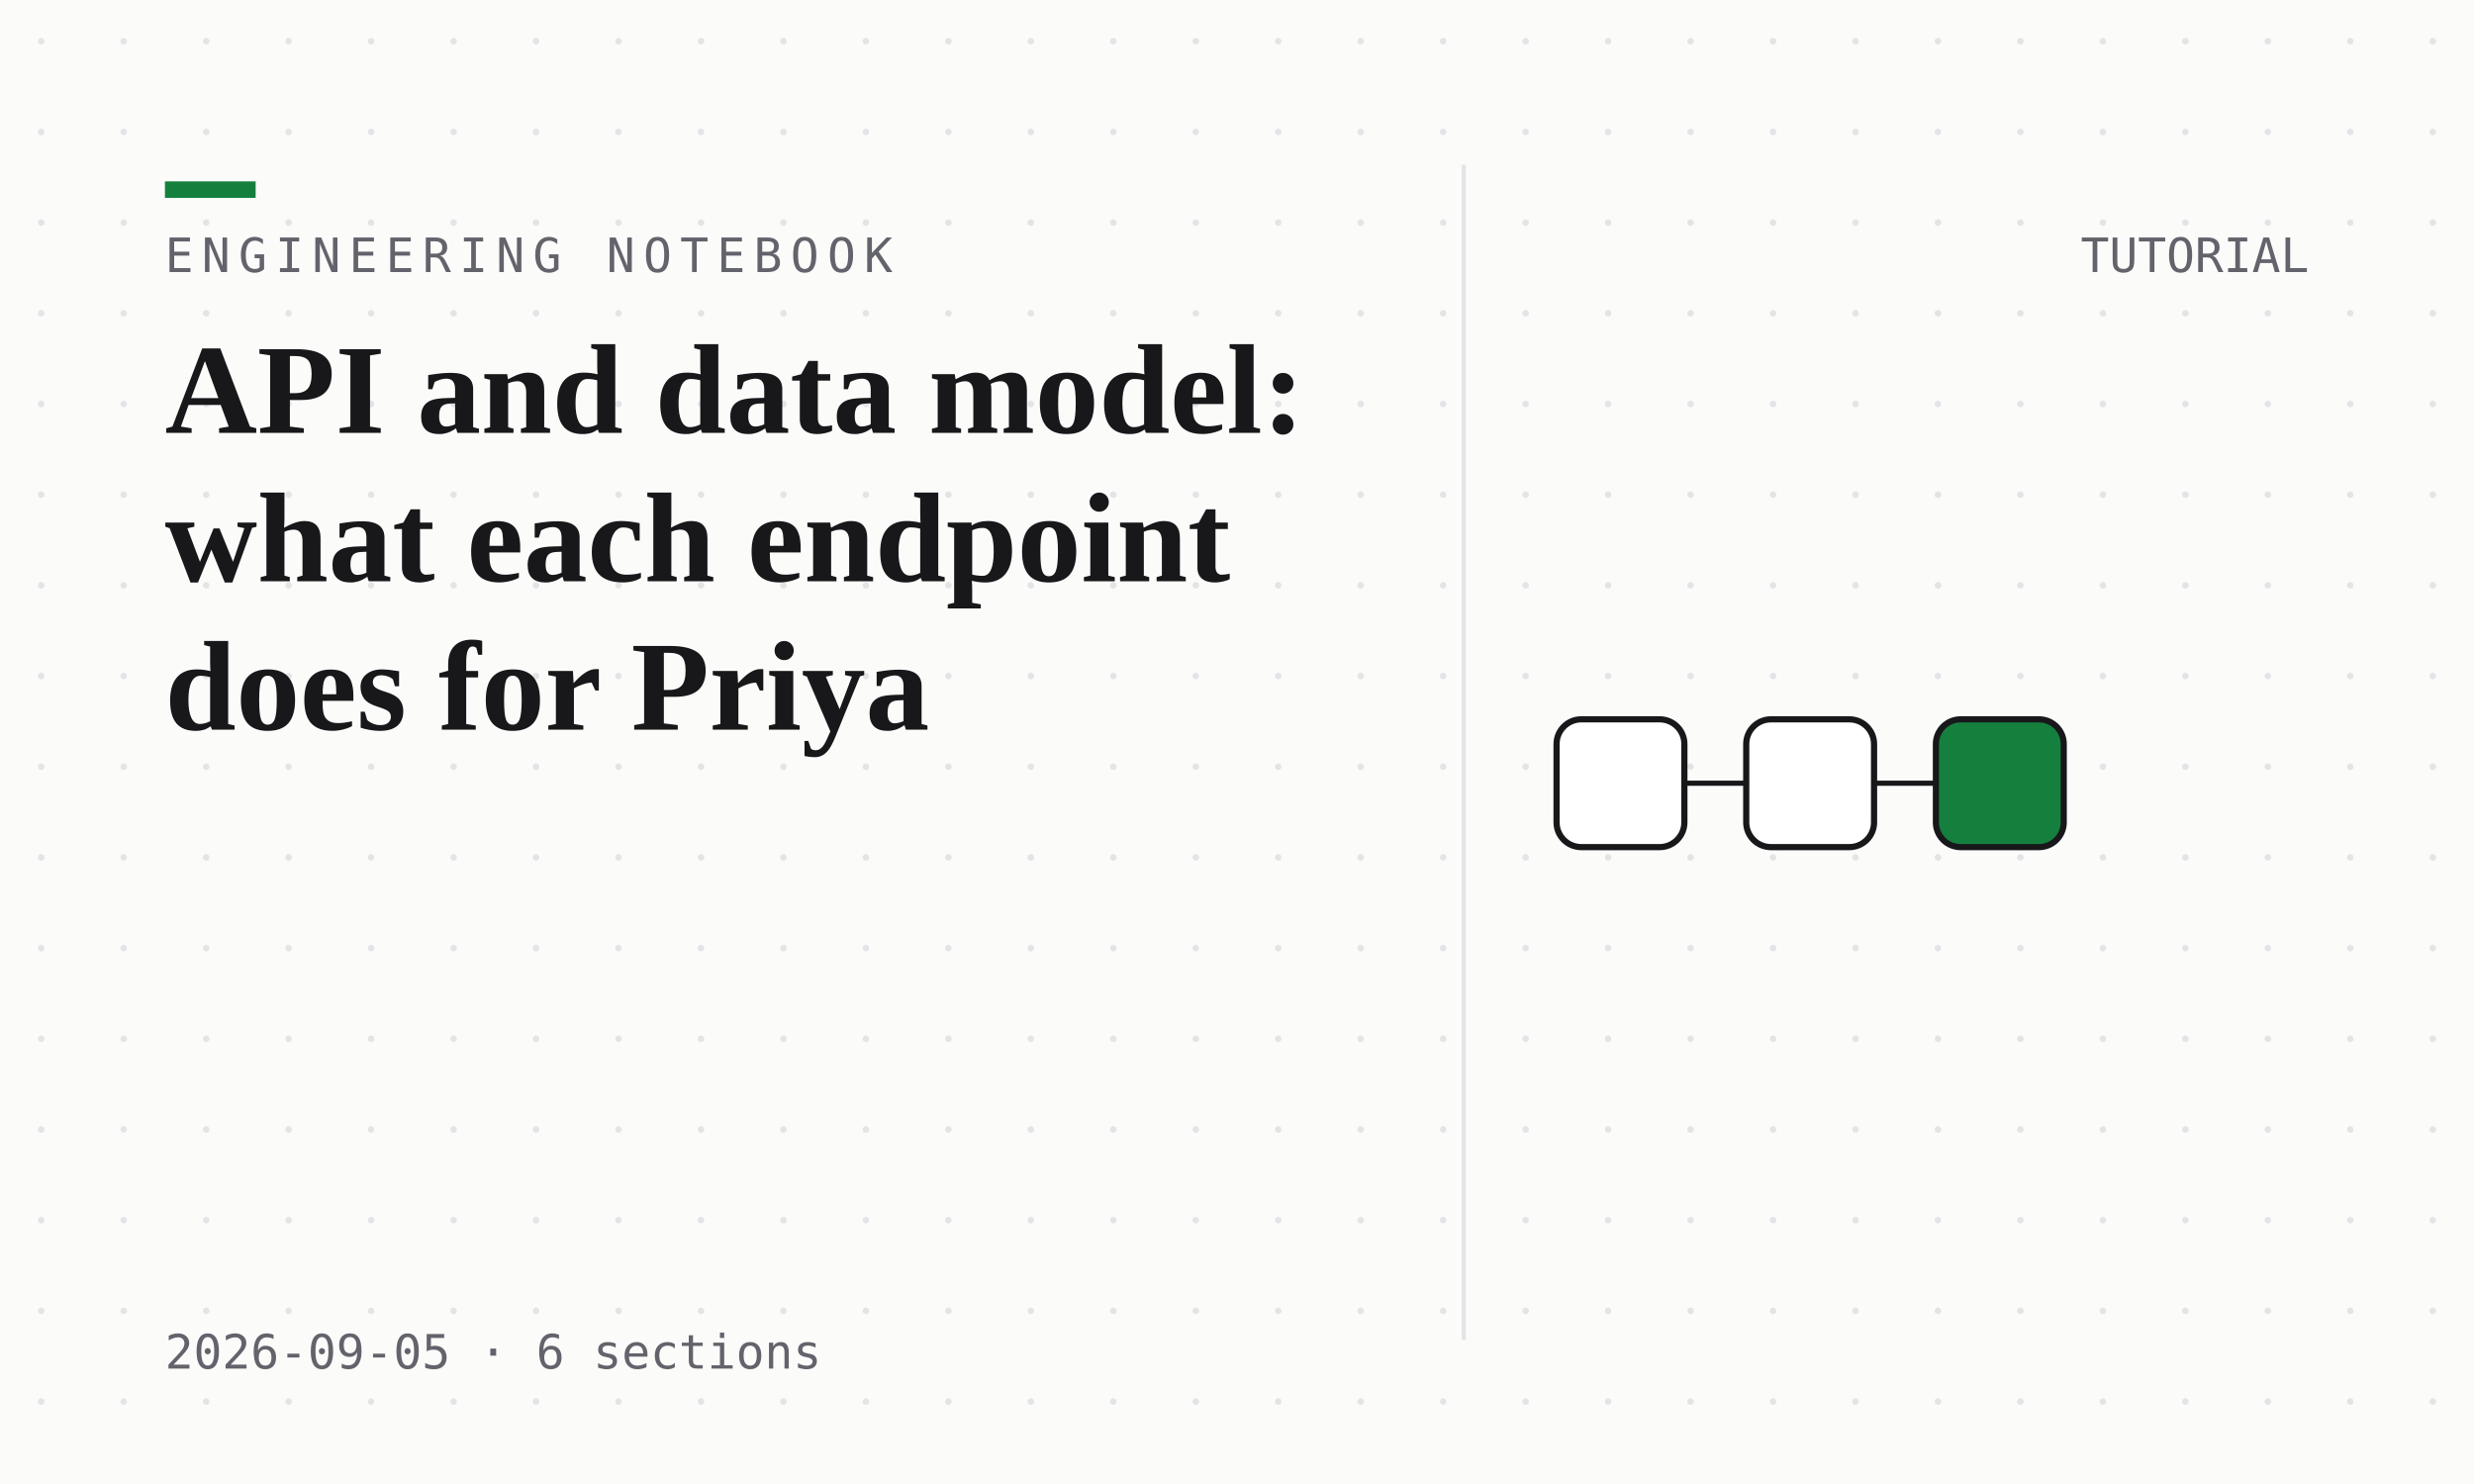
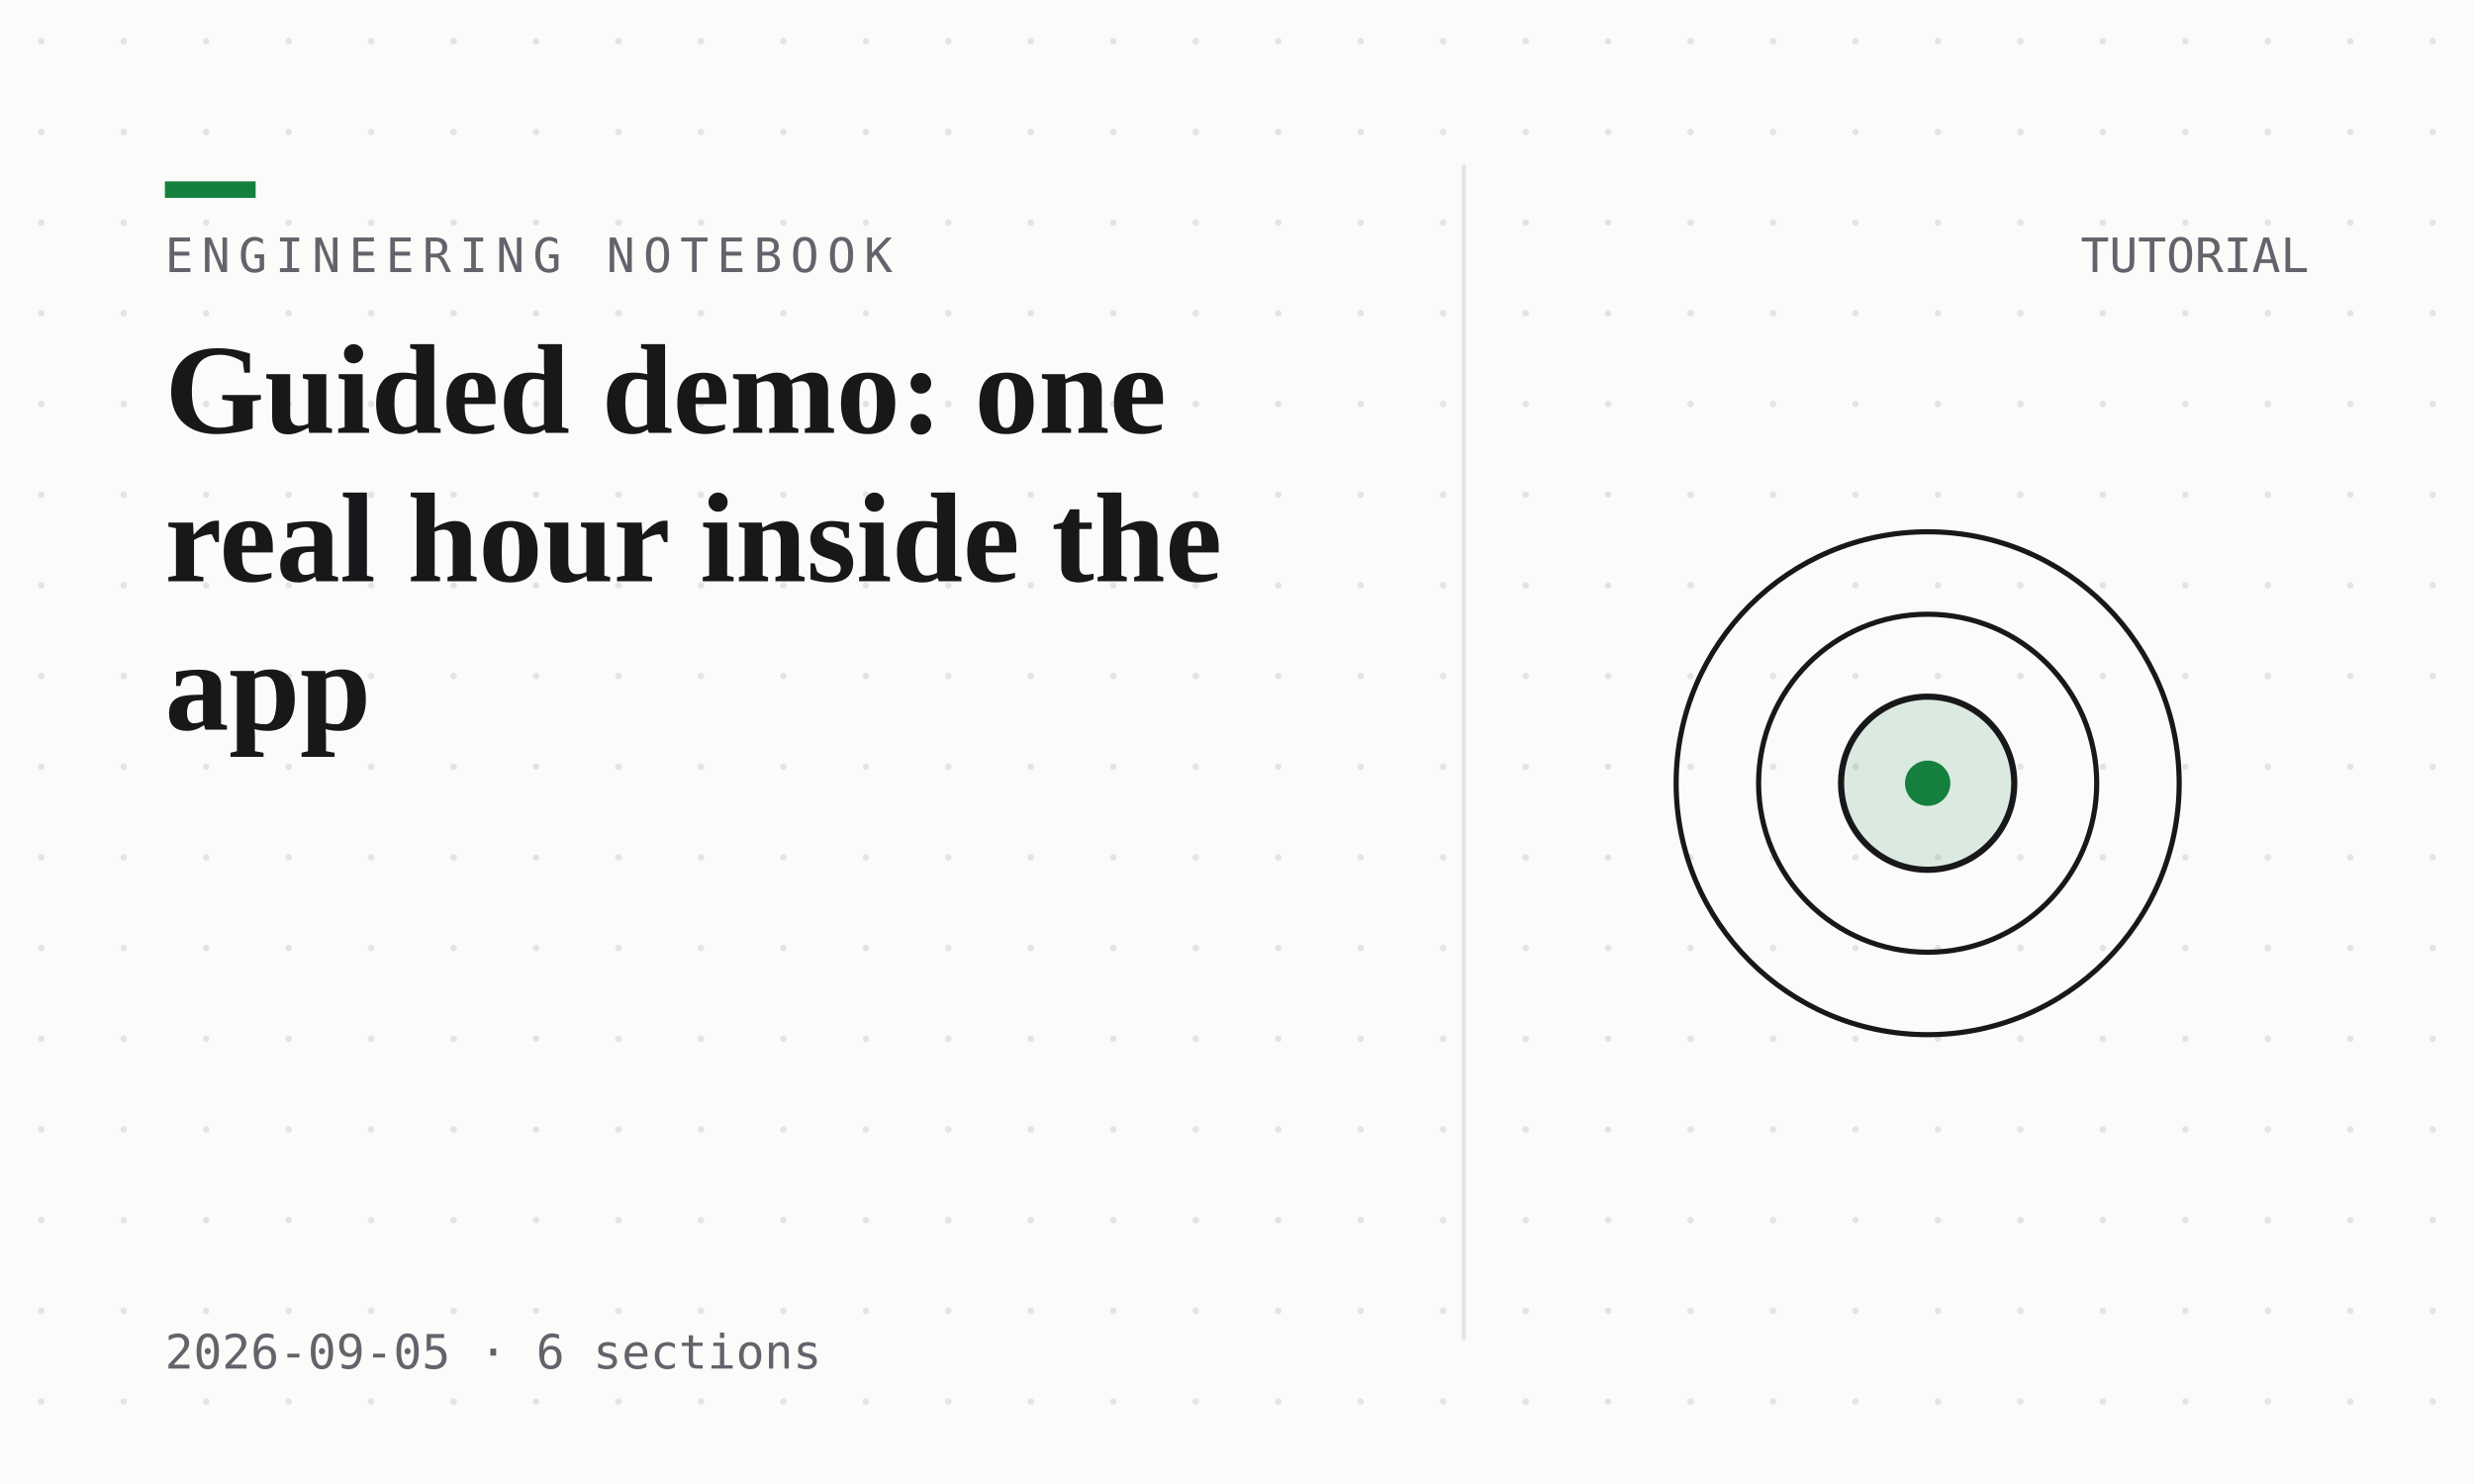
- <svg xmlns="http://www.w3.org/2000/svg" width="1200" height="720" viewBox="0 0 1200 720" role="img" aria-label="API and data model: what each endpoint does for Priya">
+ <svg xmlns="http://www.w3.org/2000/svg" width="1200" height="720" viewBox="0 0 1200 720" role="img" aria-label="Guided demo: one real hour inside the app">
  <rect width="1200" height="720" fill="#fbfbfa" />
  <g fill="#e4e4e7">
    <circle cx="20" cy="20" r="1.6" />
    <circle cx="60" cy="20" r="1.6" />
    <circle cx="100" cy="20" r="1.6" />
    <circle cx="140" cy="20" r="1.6" />
    <circle cx="180" cy="20" r="1.6" />
    <circle cx="220" cy="20" r="1.6" />
    <circle cx="260" cy="20" r="1.6" />
    <circle cx="300" cy="20" r="1.6" />
    <circle cx="340" cy="20" r="1.6" />
    <circle cx="380" cy="20" r="1.6" />
    <circle cx="420" cy="20" r="1.6" />
    <circle cx="460" cy="20" r="1.6" />
    <circle cx="500" cy="20" r="1.6" />
    <circle cx="540" cy="20" r="1.6" />
    <circle cx="580" cy="20" r="1.6" />
    <circle cx="620" cy="20" r="1.6" />
    <circle cx="660" cy="20" r="1.6" />
    <circle cx="700" cy="20" r="1.6" />
    <circle cx="740" cy="20" r="1.6" />
    <circle cx="780" cy="20" r="1.6" />
    <circle cx="820" cy="20" r="1.6" />
    <circle cx="860" cy="20" r="1.6" />
    <circle cx="900" cy="20" r="1.6" />
    <circle cx="940" cy="20" r="1.6" />
    <circle cx="980" cy="20" r="1.6" />
    <circle cx="1020" cy="20" r="1.6" />
    <circle cx="1060" cy="20" r="1.6" />
    <circle cx="1100" cy="20" r="1.6" />
    <circle cx="1140" cy="20" r="1.6" />
    <circle cx="1180" cy="20" r="1.6" />
    <circle cx="20" cy="64" r="1.6" />
    <circle cx="60" cy="64" r="1.6" />
    <circle cx="100" cy="64" r="1.6" />
    <circle cx="140" cy="64" r="1.6" />
    <circle cx="180" cy="64" r="1.6" />
    <circle cx="220" cy="64" r="1.6" />
    <circle cx="260" cy="64" r="1.6" />
    <circle cx="300" cy="64" r="1.6" />
    <circle cx="340" cy="64" r="1.6" />
    <circle cx="380" cy="64" r="1.6" />
    <circle cx="420" cy="64" r="1.6" />
    <circle cx="460" cy="64" r="1.6" />
    <circle cx="500" cy="64" r="1.6" />
    <circle cx="540" cy="64" r="1.6" />
    <circle cx="580" cy="64" r="1.6" />
    <circle cx="620" cy="64" r="1.6" />
    <circle cx="660" cy="64" r="1.6" />
    <circle cx="700" cy="64" r="1.6" />
    <circle cx="740" cy="64" r="1.6" />
    <circle cx="780" cy="64" r="1.6" />
    <circle cx="820" cy="64" r="1.6" />
    <circle cx="860" cy="64" r="1.6" />
    <circle cx="900" cy="64" r="1.6" />
    <circle cx="940" cy="64" r="1.6" />
    <circle cx="980" cy="64" r="1.6" />
    <circle cx="1020" cy="64" r="1.6" />
    <circle cx="1060" cy="64" r="1.6" />
    <circle cx="1100" cy="64" r="1.6" />
    <circle cx="1140" cy="64" r="1.6" />
    <circle cx="1180" cy="64" r="1.6" />
    <circle cx="20" cy="108" r="1.6" />
    <circle cx="60" cy="108" r="1.6" />
    <circle cx="100" cy="108" r="1.6" />
    <circle cx="140" cy="108" r="1.6" />
    <circle cx="180" cy="108" r="1.6" />
    <circle cx="220" cy="108" r="1.6" />
    <circle cx="260" cy="108" r="1.6" />
    <circle cx="300" cy="108" r="1.6" />
    <circle cx="340" cy="108" r="1.6" />
    <circle cx="380" cy="108" r="1.6" />
    <circle cx="420" cy="108" r="1.6" />
    <circle cx="460" cy="108" r="1.6" />
    <circle cx="500" cy="108" r="1.6" />
    <circle cx="540" cy="108" r="1.6" />
    <circle cx="580" cy="108" r="1.6" />
    <circle cx="620" cy="108" r="1.6" />
    <circle cx="660" cy="108" r="1.6" />
    <circle cx="700" cy="108" r="1.6" />
    <circle cx="740" cy="108" r="1.6" />
    <circle cx="780" cy="108" r="1.6" />
    <circle cx="820" cy="108" r="1.6" />
    <circle cx="860" cy="108" r="1.6" />
    <circle cx="900" cy="108" r="1.6" />
    <circle cx="940" cy="108" r="1.6" />
    <circle cx="980" cy="108" r="1.6" />
    <circle cx="1020" cy="108" r="1.6" />
    <circle cx="1060" cy="108" r="1.6" />
    <circle cx="1100" cy="108" r="1.6" />
    <circle cx="1140" cy="108" r="1.6" />
    <circle cx="1180" cy="108" r="1.6" />
    <circle cx="20" cy="152" r="1.6" />
    <circle cx="60" cy="152" r="1.6" />
    <circle cx="100" cy="152" r="1.6" />
    <circle cx="140" cy="152" r="1.6" />
    <circle cx="180" cy="152" r="1.6" />
    <circle cx="220" cy="152" r="1.6" />
    <circle cx="260" cy="152" r="1.6" />
    <circle cx="300" cy="152" r="1.6" />
    <circle cx="340" cy="152" r="1.6" />
    <circle cx="380" cy="152" r="1.6" />
    <circle cx="420" cy="152" r="1.6" />
    <circle cx="460" cy="152" r="1.6" />
    <circle cx="500" cy="152" r="1.6" />
    <circle cx="540" cy="152" r="1.6" />
    <circle cx="580" cy="152" r="1.6" />
    <circle cx="620" cy="152" r="1.6" />
    <circle cx="660" cy="152" r="1.6" />
    <circle cx="700" cy="152" r="1.6" />
    <circle cx="740" cy="152" r="1.6" />
    <circle cx="780" cy="152" r="1.6" />
    <circle cx="820" cy="152" r="1.6" />
    <circle cx="860" cy="152" r="1.6" />
    <circle cx="900" cy="152" r="1.6" />
    <circle cx="940" cy="152" r="1.6" />
    <circle cx="980" cy="152" r="1.6" />
    <circle cx="1020" cy="152" r="1.6" />
    <circle cx="1060" cy="152" r="1.6" />
    <circle cx="1100" cy="152" r="1.6" />
    <circle cx="1140" cy="152" r="1.6" />
    <circle cx="1180" cy="152" r="1.6" />
    <circle cx="20" cy="196" r="1.6" />
    <circle cx="60" cy="196" r="1.6" />
    <circle cx="100" cy="196" r="1.6" />
    <circle cx="140" cy="196" r="1.6" />
    <circle cx="180" cy="196" r="1.6" />
    <circle cx="220" cy="196" r="1.6" />
    <circle cx="260" cy="196" r="1.6" />
    <circle cx="300" cy="196" r="1.6" />
    <circle cx="340" cy="196" r="1.6" />
    <circle cx="380" cy="196" r="1.6" />
    <circle cx="420" cy="196" r="1.6" />
    <circle cx="460" cy="196" r="1.6" />
    <circle cx="500" cy="196" r="1.6" />
    <circle cx="540" cy="196" r="1.6" />
    <circle cx="580" cy="196" r="1.6" />
    <circle cx="620" cy="196" r="1.6" />
    <circle cx="660" cy="196" r="1.6" />
    <circle cx="700" cy="196" r="1.6" />
    <circle cx="740" cy="196" r="1.6" />
    <circle cx="780" cy="196" r="1.6" />
    <circle cx="820" cy="196" r="1.6" />
    <circle cx="860" cy="196" r="1.6" />
    <circle cx="900" cy="196" r="1.6" />
    <circle cx="940" cy="196" r="1.6" />
    <circle cx="980" cy="196" r="1.6" />
    <circle cx="1020" cy="196" r="1.6" />
    <circle cx="1060" cy="196" r="1.6" />
    <circle cx="1100" cy="196" r="1.6" />
    <circle cx="1140" cy="196" r="1.6" />
    <circle cx="1180" cy="196" r="1.6" />
    <circle cx="20" cy="240" r="1.6" />
    <circle cx="60" cy="240" r="1.6" />
    <circle cx="100" cy="240" r="1.6" />
    <circle cx="140" cy="240" r="1.6" />
    <circle cx="180" cy="240" r="1.6" />
    <circle cx="220" cy="240" r="1.6" />
    <circle cx="260" cy="240" r="1.6" />
    <circle cx="300" cy="240" r="1.6" />
    <circle cx="340" cy="240" r="1.6" />
    <circle cx="380" cy="240" r="1.6" />
    <circle cx="420" cy="240" r="1.6" />
    <circle cx="460" cy="240" r="1.6" />
    <circle cx="500" cy="240" r="1.6" />
    <circle cx="540" cy="240" r="1.6" />
    <circle cx="580" cy="240" r="1.6" />
    <circle cx="620" cy="240" r="1.6" />
    <circle cx="660" cy="240" r="1.6" />
    <circle cx="700" cy="240" r="1.6" />
    <circle cx="740" cy="240" r="1.6" />
    <circle cx="780" cy="240" r="1.6" />
    <circle cx="820" cy="240" r="1.6" />
    <circle cx="860" cy="240" r="1.6" />
    <circle cx="900" cy="240" r="1.6" />
    <circle cx="940" cy="240" r="1.6" />
    <circle cx="980" cy="240" r="1.6" />
    <circle cx="1020" cy="240" r="1.6" />
    <circle cx="1060" cy="240" r="1.6" />
    <circle cx="1100" cy="240" r="1.6" />
    <circle cx="1140" cy="240" r="1.6" />
    <circle cx="1180" cy="240" r="1.6" />
    <circle cx="20" cy="284" r="1.6" />
    <circle cx="60" cy="284" r="1.6" />
    <circle cx="100" cy="284" r="1.6" />
    <circle cx="140" cy="284" r="1.6" />
    <circle cx="180" cy="284" r="1.6" />
    <circle cx="220" cy="284" r="1.6" />
    <circle cx="260" cy="284" r="1.6" />
    <circle cx="300" cy="284" r="1.6" />
    <circle cx="340" cy="284" r="1.6" />
    <circle cx="380" cy="284" r="1.6" />
    <circle cx="420" cy="284" r="1.6" />
    <circle cx="460" cy="284" r="1.6" />
    <circle cx="500" cy="284" r="1.6" />
    <circle cx="540" cy="284" r="1.6" />
    <circle cx="580" cy="284" r="1.6" />
    <circle cx="620" cy="284" r="1.6" />
    <circle cx="660" cy="284" r="1.6" />
    <circle cx="700" cy="284" r="1.6" />
    <circle cx="740" cy="284" r="1.6" />
    <circle cx="780" cy="284" r="1.6" />
    <circle cx="820" cy="284" r="1.6" />
    <circle cx="860" cy="284" r="1.6" />
    <circle cx="900" cy="284" r="1.6" />
    <circle cx="940" cy="284" r="1.6" />
    <circle cx="980" cy="284" r="1.6" />
    <circle cx="1020" cy="284" r="1.6" />
    <circle cx="1060" cy="284" r="1.6" />
    <circle cx="1100" cy="284" r="1.6" />
    <circle cx="1140" cy="284" r="1.6" />
    <circle cx="1180" cy="284" r="1.6" />
    <circle cx="20" cy="328" r="1.6" />
    <circle cx="60" cy="328" r="1.6" />
    <circle cx="100" cy="328" r="1.6" />
    <circle cx="140" cy="328" r="1.6" />
    <circle cx="180" cy="328" r="1.6" />
    <circle cx="220" cy="328" r="1.6" />
    <circle cx="260" cy="328" r="1.6" />
    <circle cx="300" cy="328" r="1.6" />
    <circle cx="340" cy="328" r="1.6" />
    <circle cx="380" cy="328" r="1.6" />
    <circle cx="420" cy="328" r="1.6" />
    <circle cx="460" cy="328" r="1.6" />
    <circle cx="500" cy="328" r="1.6" />
    <circle cx="540" cy="328" r="1.6" />
    <circle cx="580" cy="328" r="1.6" />
    <circle cx="620" cy="328" r="1.6" />
    <circle cx="660" cy="328" r="1.6" />
    <circle cx="700" cy="328" r="1.6" />
    <circle cx="740" cy="328" r="1.6" />
    <circle cx="780" cy="328" r="1.6" />
    <circle cx="820" cy="328" r="1.6" />
    <circle cx="860" cy="328" r="1.6" />
    <circle cx="900" cy="328" r="1.6" />
    <circle cx="940" cy="328" r="1.6" />
    <circle cx="980" cy="328" r="1.6" />
    <circle cx="1020" cy="328" r="1.6" />
    <circle cx="1060" cy="328" r="1.6" />
    <circle cx="1100" cy="328" r="1.6" />
    <circle cx="1140" cy="328" r="1.6" />
    <circle cx="1180" cy="328" r="1.6" />
    <circle cx="20" cy="372" r="1.6" />
    <circle cx="60" cy="372" r="1.6" />
    <circle cx="100" cy="372" r="1.6" />
    <circle cx="140" cy="372" r="1.6" />
    <circle cx="180" cy="372" r="1.6" />
    <circle cx="220" cy="372" r="1.6" />
    <circle cx="260" cy="372" r="1.6" />
    <circle cx="300" cy="372" r="1.6" />
    <circle cx="340" cy="372" r="1.6" />
    <circle cx="380" cy="372" r="1.6" />
    <circle cx="420" cy="372" r="1.6" />
    <circle cx="460" cy="372" r="1.6" />
    <circle cx="500" cy="372" r="1.6" />
    <circle cx="540" cy="372" r="1.6" />
    <circle cx="580" cy="372" r="1.6" />
    <circle cx="620" cy="372" r="1.6" />
    <circle cx="660" cy="372" r="1.6" />
    <circle cx="700" cy="372" r="1.6" />
    <circle cx="740" cy="372" r="1.6" />
    <circle cx="780" cy="372" r="1.6" />
    <circle cx="820" cy="372" r="1.6" />
    <circle cx="860" cy="372" r="1.6" />
    <circle cx="900" cy="372" r="1.6" />
    <circle cx="940" cy="372" r="1.6" />
    <circle cx="980" cy="372" r="1.6" />
    <circle cx="1020" cy="372" r="1.6" />
    <circle cx="1060" cy="372" r="1.6" />
    <circle cx="1100" cy="372" r="1.6" />
    <circle cx="1140" cy="372" r="1.6" />
    <circle cx="1180" cy="372" r="1.6" />
    <circle cx="20" cy="416" r="1.6" />
    <circle cx="60" cy="416" r="1.6" />
    <circle cx="100" cy="416" r="1.6" />
    <circle cx="140" cy="416" r="1.6" />
    <circle cx="180" cy="416" r="1.6" />
    <circle cx="220" cy="416" r="1.6" />
    <circle cx="260" cy="416" r="1.6" />
    <circle cx="300" cy="416" r="1.6" />
    <circle cx="340" cy="416" r="1.6" />
    <circle cx="380" cy="416" r="1.6" />
    <circle cx="420" cy="416" r="1.6" />
    <circle cx="460" cy="416" r="1.6" />
    <circle cx="500" cy="416" r="1.6" />
    <circle cx="540" cy="416" r="1.6" />
    <circle cx="580" cy="416" r="1.6" />
    <circle cx="620" cy="416" r="1.6" />
    <circle cx="660" cy="416" r="1.6" />
    <circle cx="700" cy="416" r="1.6" />
    <circle cx="740" cy="416" r="1.6" />
    <circle cx="780" cy="416" r="1.6" />
    <circle cx="820" cy="416" r="1.6" />
    <circle cx="860" cy="416" r="1.6" />
    <circle cx="900" cy="416" r="1.6" />
    <circle cx="940" cy="416" r="1.6" />
    <circle cx="980" cy="416" r="1.6" />
    <circle cx="1020" cy="416" r="1.6" />
    <circle cx="1060" cy="416" r="1.6" />
    <circle cx="1100" cy="416" r="1.6" />
    <circle cx="1140" cy="416" r="1.6" />
    <circle cx="1180" cy="416" r="1.6" />
    <circle cx="20" cy="460" r="1.6" />
    <circle cx="60" cy="460" r="1.6" />
    <circle cx="100" cy="460" r="1.6" />
    <circle cx="140" cy="460" r="1.6" />
    <circle cx="180" cy="460" r="1.6" />
    <circle cx="220" cy="460" r="1.6" />
    <circle cx="260" cy="460" r="1.6" />
    <circle cx="300" cy="460" r="1.6" />
    <circle cx="340" cy="460" r="1.6" />
    <circle cx="380" cy="460" r="1.6" />
    <circle cx="420" cy="460" r="1.6" />
    <circle cx="460" cy="460" r="1.6" />
    <circle cx="500" cy="460" r="1.6" />
    <circle cx="540" cy="460" r="1.6" />
    <circle cx="580" cy="460" r="1.6" />
    <circle cx="620" cy="460" r="1.6" />
    <circle cx="660" cy="460" r="1.6" />
    <circle cx="700" cy="460" r="1.6" />
    <circle cx="740" cy="460" r="1.6" />
    <circle cx="780" cy="460" r="1.6" />
    <circle cx="820" cy="460" r="1.6" />
    <circle cx="860" cy="460" r="1.6" />
    <circle cx="900" cy="460" r="1.6" />
    <circle cx="940" cy="460" r="1.6" />
    <circle cx="980" cy="460" r="1.6" />
    <circle cx="1020" cy="460" r="1.6" />
    <circle cx="1060" cy="460" r="1.6" />
    <circle cx="1100" cy="460" r="1.6" />
    <circle cx="1140" cy="460" r="1.6" />
    <circle cx="1180" cy="460" r="1.6" />
    <circle cx="20" cy="504" r="1.6" />
    <circle cx="60" cy="504" r="1.6" />
    <circle cx="100" cy="504" r="1.6" />
    <circle cx="140" cy="504" r="1.6" />
    <circle cx="180" cy="504" r="1.6" />
    <circle cx="220" cy="504" r="1.6" />
    <circle cx="260" cy="504" r="1.6" />
    <circle cx="300" cy="504" r="1.6" />
    <circle cx="340" cy="504" r="1.6" />
    <circle cx="380" cy="504" r="1.6" />
    <circle cx="420" cy="504" r="1.6" />
    <circle cx="460" cy="504" r="1.6" />
    <circle cx="500" cy="504" r="1.6" />
    <circle cx="540" cy="504" r="1.6" />
    <circle cx="580" cy="504" r="1.6" />
    <circle cx="620" cy="504" r="1.6" />
    <circle cx="660" cy="504" r="1.6" />
    <circle cx="700" cy="504" r="1.6" />
    <circle cx="740" cy="504" r="1.6" />
    <circle cx="780" cy="504" r="1.6" />
    <circle cx="820" cy="504" r="1.6" />
    <circle cx="860" cy="504" r="1.6" />
    <circle cx="900" cy="504" r="1.6" />
    <circle cx="940" cy="504" r="1.6" />
    <circle cx="980" cy="504" r="1.6" />
    <circle cx="1020" cy="504" r="1.6" />
    <circle cx="1060" cy="504" r="1.6" />
    <circle cx="1100" cy="504" r="1.6" />
    <circle cx="1140" cy="504" r="1.6" />
    <circle cx="1180" cy="504" r="1.6" />
    <circle cx="20" cy="548" r="1.6" />
    <circle cx="60" cy="548" r="1.6" />
    <circle cx="100" cy="548" r="1.6" />
    <circle cx="140" cy="548" r="1.6" />
    <circle cx="180" cy="548" r="1.6" />
    <circle cx="220" cy="548" r="1.6" />
    <circle cx="260" cy="548" r="1.6" />
    <circle cx="300" cy="548" r="1.6" />
    <circle cx="340" cy="548" r="1.6" />
    <circle cx="380" cy="548" r="1.6" />
    <circle cx="420" cy="548" r="1.6" />
    <circle cx="460" cy="548" r="1.6" />
    <circle cx="500" cy="548" r="1.6" />
    <circle cx="540" cy="548" r="1.6" />
    <circle cx="580" cy="548" r="1.6" />
    <circle cx="620" cy="548" r="1.6" />
    <circle cx="660" cy="548" r="1.6" />
    <circle cx="700" cy="548" r="1.6" />
    <circle cx="740" cy="548" r="1.6" />
    <circle cx="780" cy="548" r="1.6" />
    <circle cx="820" cy="548" r="1.6" />
    <circle cx="860" cy="548" r="1.6" />
    <circle cx="900" cy="548" r="1.6" />
    <circle cx="940" cy="548" r="1.6" />
    <circle cx="980" cy="548" r="1.6" />
    <circle cx="1020" cy="548" r="1.6" />
    <circle cx="1060" cy="548" r="1.6" />
    <circle cx="1100" cy="548" r="1.6" />
    <circle cx="1140" cy="548" r="1.6" />
    <circle cx="1180" cy="548" r="1.6" />
    <circle cx="20" cy="592" r="1.6" />
    <circle cx="60" cy="592" r="1.6" />
    <circle cx="100" cy="592" r="1.6" />
    <circle cx="140" cy="592" r="1.6" />
    <circle cx="180" cy="592" r="1.6" />
    <circle cx="220" cy="592" r="1.6" />
    <circle cx="260" cy="592" r="1.6" />
    <circle cx="300" cy="592" r="1.6" />
    <circle cx="340" cy="592" r="1.6" />
    <circle cx="380" cy="592" r="1.6" />
    <circle cx="420" cy="592" r="1.6" />
    <circle cx="460" cy="592" r="1.6" />
    <circle cx="500" cy="592" r="1.6" />
    <circle cx="540" cy="592" r="1.6" />
    <circle cx="580" cy="592" r="1.6" />
    <circle cx="620" cy="592" r="1.6" />
    <circle cx="660" cy="592" r="1.6" />
    <circle cx="700" cy="592" r="1.6" />
    <circle cx="740" cy="592" r="1.6" />
    <circle cx="780" cy="592" r="1.6" />
    <circle cx="820" cy="592" r="1.6" />
    <circle cx="860" cy="592" r="1.6" />
    <circle cx="900" cy="592" r="1.6" />
    <circle cx="940" cy="592" r="1.6" />
    <circle cx="980" cy="592" r="1.6" />
    <circle cx="1020" cy="592" r="1.6" />
    <circle cx="1060" cy="592" r="1.6" />
    <circle cx="1100" cy="592" r="1.6" />
    <circle cx="1140" cy="592" r="1.6" />
    <circle cx="1180" cy="592" r="1.6" />
    <circle cx="20" cy="636" r="1.6" />
    <circle cx="60" cy="636" r="1.6" />
    <circle cx="100" cy="636" r="1.6" />
    <circle cx="140" cy="636" r="1.6" />
    <circle cx="180" cy="636" r="1.6" />
    <circle cx="220" cy="636" r="1.6" />
    <circle cx="260" cy="636" r="1.6" />
    <circle cx="300" cy="636" r="1.6" />
    <circle cx="340" cy="636" r="1.6" />
    <circle cx="380" cy="636" r="1.6" />
    <circle cx="420" cy="636" r="1.6" />
    <circle cx="460" cy="636" r="1.6" />
    <circle cx="500" cy="636" r="1.6" />
    <circle cx="540" cy="636" r="1.6" />
    <circle cx="580" cy="636" r="1.6" />
    <circle cx="620" cy="636" r="1.6" />
    <circle cx="660" cy="636" r="1.6" />
    <circle cx="700" cy="636" r="1.6" />
    <circle cx="740" cy="636" r="1.6" />
    <circle cx="780" cy="636" r="1.6" />
    <circle cx="820" cy="636" r="1.6" />
    <circle cx="860" cy="636" r="1.6" />
    <circle cx="900" cy="636" r="1.6" />
    <circle cx="940" cy="636" r="1.6" />
    <circle cx="980" cy="636" r="1.6" />
    <circle cx="1020" cy="636" r="1.6" />
    <circle cx="1060" cy="636" r="1.6" />
    <circle cx="1100" cy="636" r="1.6" />
    <circle cx="1140" cy="636" r="1.6" />
    <circle cx="1180" cy="636" r="1.6" />
    <circle cx="20" cy="680" r="1.6" />
    <circle cx="60" cy="680" r="1.6" />
    <circle cx="100" cy="680" r="1.6" />
    <circle cx="140" cy="680" r="1.6" />
    <circle cx="180" cy="680" r="1.6" />
    <circle cx="220" cy="680" r="1.6" />
    <circle cx="260" cy="680" r="1.6" />
    <circle cx="300" cy="680" r="1.6" />
    <circle cx="340" cy="680" r="1.6" />
    <circle cx="380" cy="680" r="1.6" />
    <circle cx="420" cy="680" r="1.6" />
    <circle cx="460" cy="680" r="1.6" />
    <circle cx="500" cy="680" r="1.6" />
    <circle cx="540" cy="680" r="1.6" />
    <circle cx="580" cy="680" r="1.6" />
    <circle cx="620" cy="680" r="1.6" />
    <circle cx="660" cy="680" r="1.6" />
    <circle cx="700" cy="680" r="1.6" />
    <circle cx="740" cy="680" r="1.6" />
    <circle cx="780" cy="680" r="1.6" />
    <circle cx="820" cy="680" r="1.6" />
    <circle cx="860" cy="680" r="1.6" />
    <circle cx="900" cy="680" r="1.6" />
    <circle cx="940" cy="680" r="1.6" />
    <circle cx="980" cy="680" r="1.6" />
    <circle cx="1020" cy="680" r="1.6" />
    <circle cx="1060" cy="680" r="1.6" />
    <circle cx="1100" cy="680" r="1.6" />
    <circle cx="1140" cy="680" r="1.6" />
    <circle cx="1180" cy="680" r="1.6" />
    <circle cx="20" cy="724" r="1.6" />
    <circle cx="60" cy="724" r="1.6" />
    <circle cx="100" cy="724" r="1.6" />
    <circle cx="140" cy="724" r="1.6" />
    <circle cx="180" cy="724" r="1.6" />
    <circle cx="220" cy="724" r="1.6" />
    <circle cx="260" cy="724" r="1.6" />
    <circle cx="300" cy="724" r="1.6" />
    <circle cx="340" cy="724" r="1.6" />
    <circle cx="380" cy="724" r="1.6" />
    <circle cx="420" cy="724" r="1.6" />
    <circle cx="460" cy="724" r="1.6" />
    <circle cx="500" cy="724" r="1.6" />
    <circle cx="540" cy="724" r="1.6" />
    <circle cx="580" cy="724" r="1.6" />
    <circle cx="620" cy="724" r="1.6" />
    <circle cx="660" cy="724" r="1.6" />
    <circle cx="700" cy="724" r="1.6" />
    <circle cx="740" cy="724" r="1.6" />
    <circle cx="780" cy="724" r="1.6" />
    <circle cx="820" cy="724" r="1.6" />
    <circle cx="860" cy="724" r="1.6" />
    <circle cx="900" cy="724" r="1.6" />
    <circle cx="940" cy="724" r="1.6" />
    <circle cx="980" cy="724" r="1.6" />
    <circle cx="1020" cy="724" r="1.6" />
    <circle cx="1060" cy="724" r="1.6" />
    <circle cx="1100" cy="724" r="1.6" />
    <circle cx="1140" cy="724" r="1.6" />
    <circle cx="1180" cy="724" r="1.6" />
  </g>
  <line x1="710" y1="80" x2="710" y2="650" stroke="#e4e4e7" stroke-width="2" />
  <rect x="80" y="88" width="44" height="8" fill="#15803d" />
  <text x="80" y="132" font-family="ui-monospace, Menlo, Consolas, monospace" font-size="23" letter-spacing="4" fill="#63636b">ENGINEERING NOTEBOOK</text>
  <text x="1120" y="132" text-anchor="end" font-family="ui-monospace, Menlo, Consolas, monospace" font-size="23" fill="#63636b">TUTORIAL</text>
-   <text x="80" y="210" font-family="Georgia, 'Times New Roman', serif" font-size="62" font-weight="700" fill="#18181b">API and data model:</text>
-   <text x="80" y="282" font-family="Georgia, 'Times New Roman', serif" font-size="62" font-weight="700" fill="#18181b">what each endpoint</text>
-   <text x="80" y="354" font-family="Georgia, 'Times New Roman', serif" font-size="62" font-weight="700" fill="#18181b">does for Priya</text>
+   <text x="80" y="210" font-family="Georgia, 'Times New Roman', serif" font-size="62" font-weight="700" fill="#18181b">Guided demo: one</text>
+   <text x="80" y="282" font-family="Georgia, 'Times New Roman', serif" font-size="62" font-weight="700" fill="#18181b">real hour inside the</text>
+   <text x="80" y="354" font-family="Georgia, 'Times New Roman', serif" font-size="62" font-weight="700" fill="#18181b">app</text>
  <text x="80" y="664" font-family="ui-monospace, Menlo, Consolas, monospace" font-size="23" fill="#63636b">2026-09-05 · 6 sections</text>
-   <rect x="755" y="349" width="62" height="62" rx="12" fill="#fff" stroke="#18181b" stroke-width="3" />
-   <line x1="817" y1="380" x2="847" y2="380" stroke="#18181b" stroke-width="2.5" />
-   <rect x="847" y="349" width="62" height="62" rx="12" fill="#fff" stroke="#18181b" stroke-width="3" />
-   <line x1="909" y1="380" x2="939" y2="380" stroke="#18181b" stroke-width="2.5" />
-   <rect x="939" y="349" width="62" height="62" rx="12" fill="#15803d" stroke="#18181b" stroke-width="3" />
+   <circle cx="935" cy="380" r="122" fill="none" stroke="#18181b" stroke-width="2.5" />
+   <circle cx="935" cy="380" r="82" fill="none" stroke="#18181b" stroke-width="2.5" />
+   <circle cx="935" cy="380" r="42" fill="#15803d" fill-opacity="0.14" stroke="#18181b" stroke-width="3" />
+   <circle cx="935" cy="380" r="11" fill="#15803d" />
</svg>
